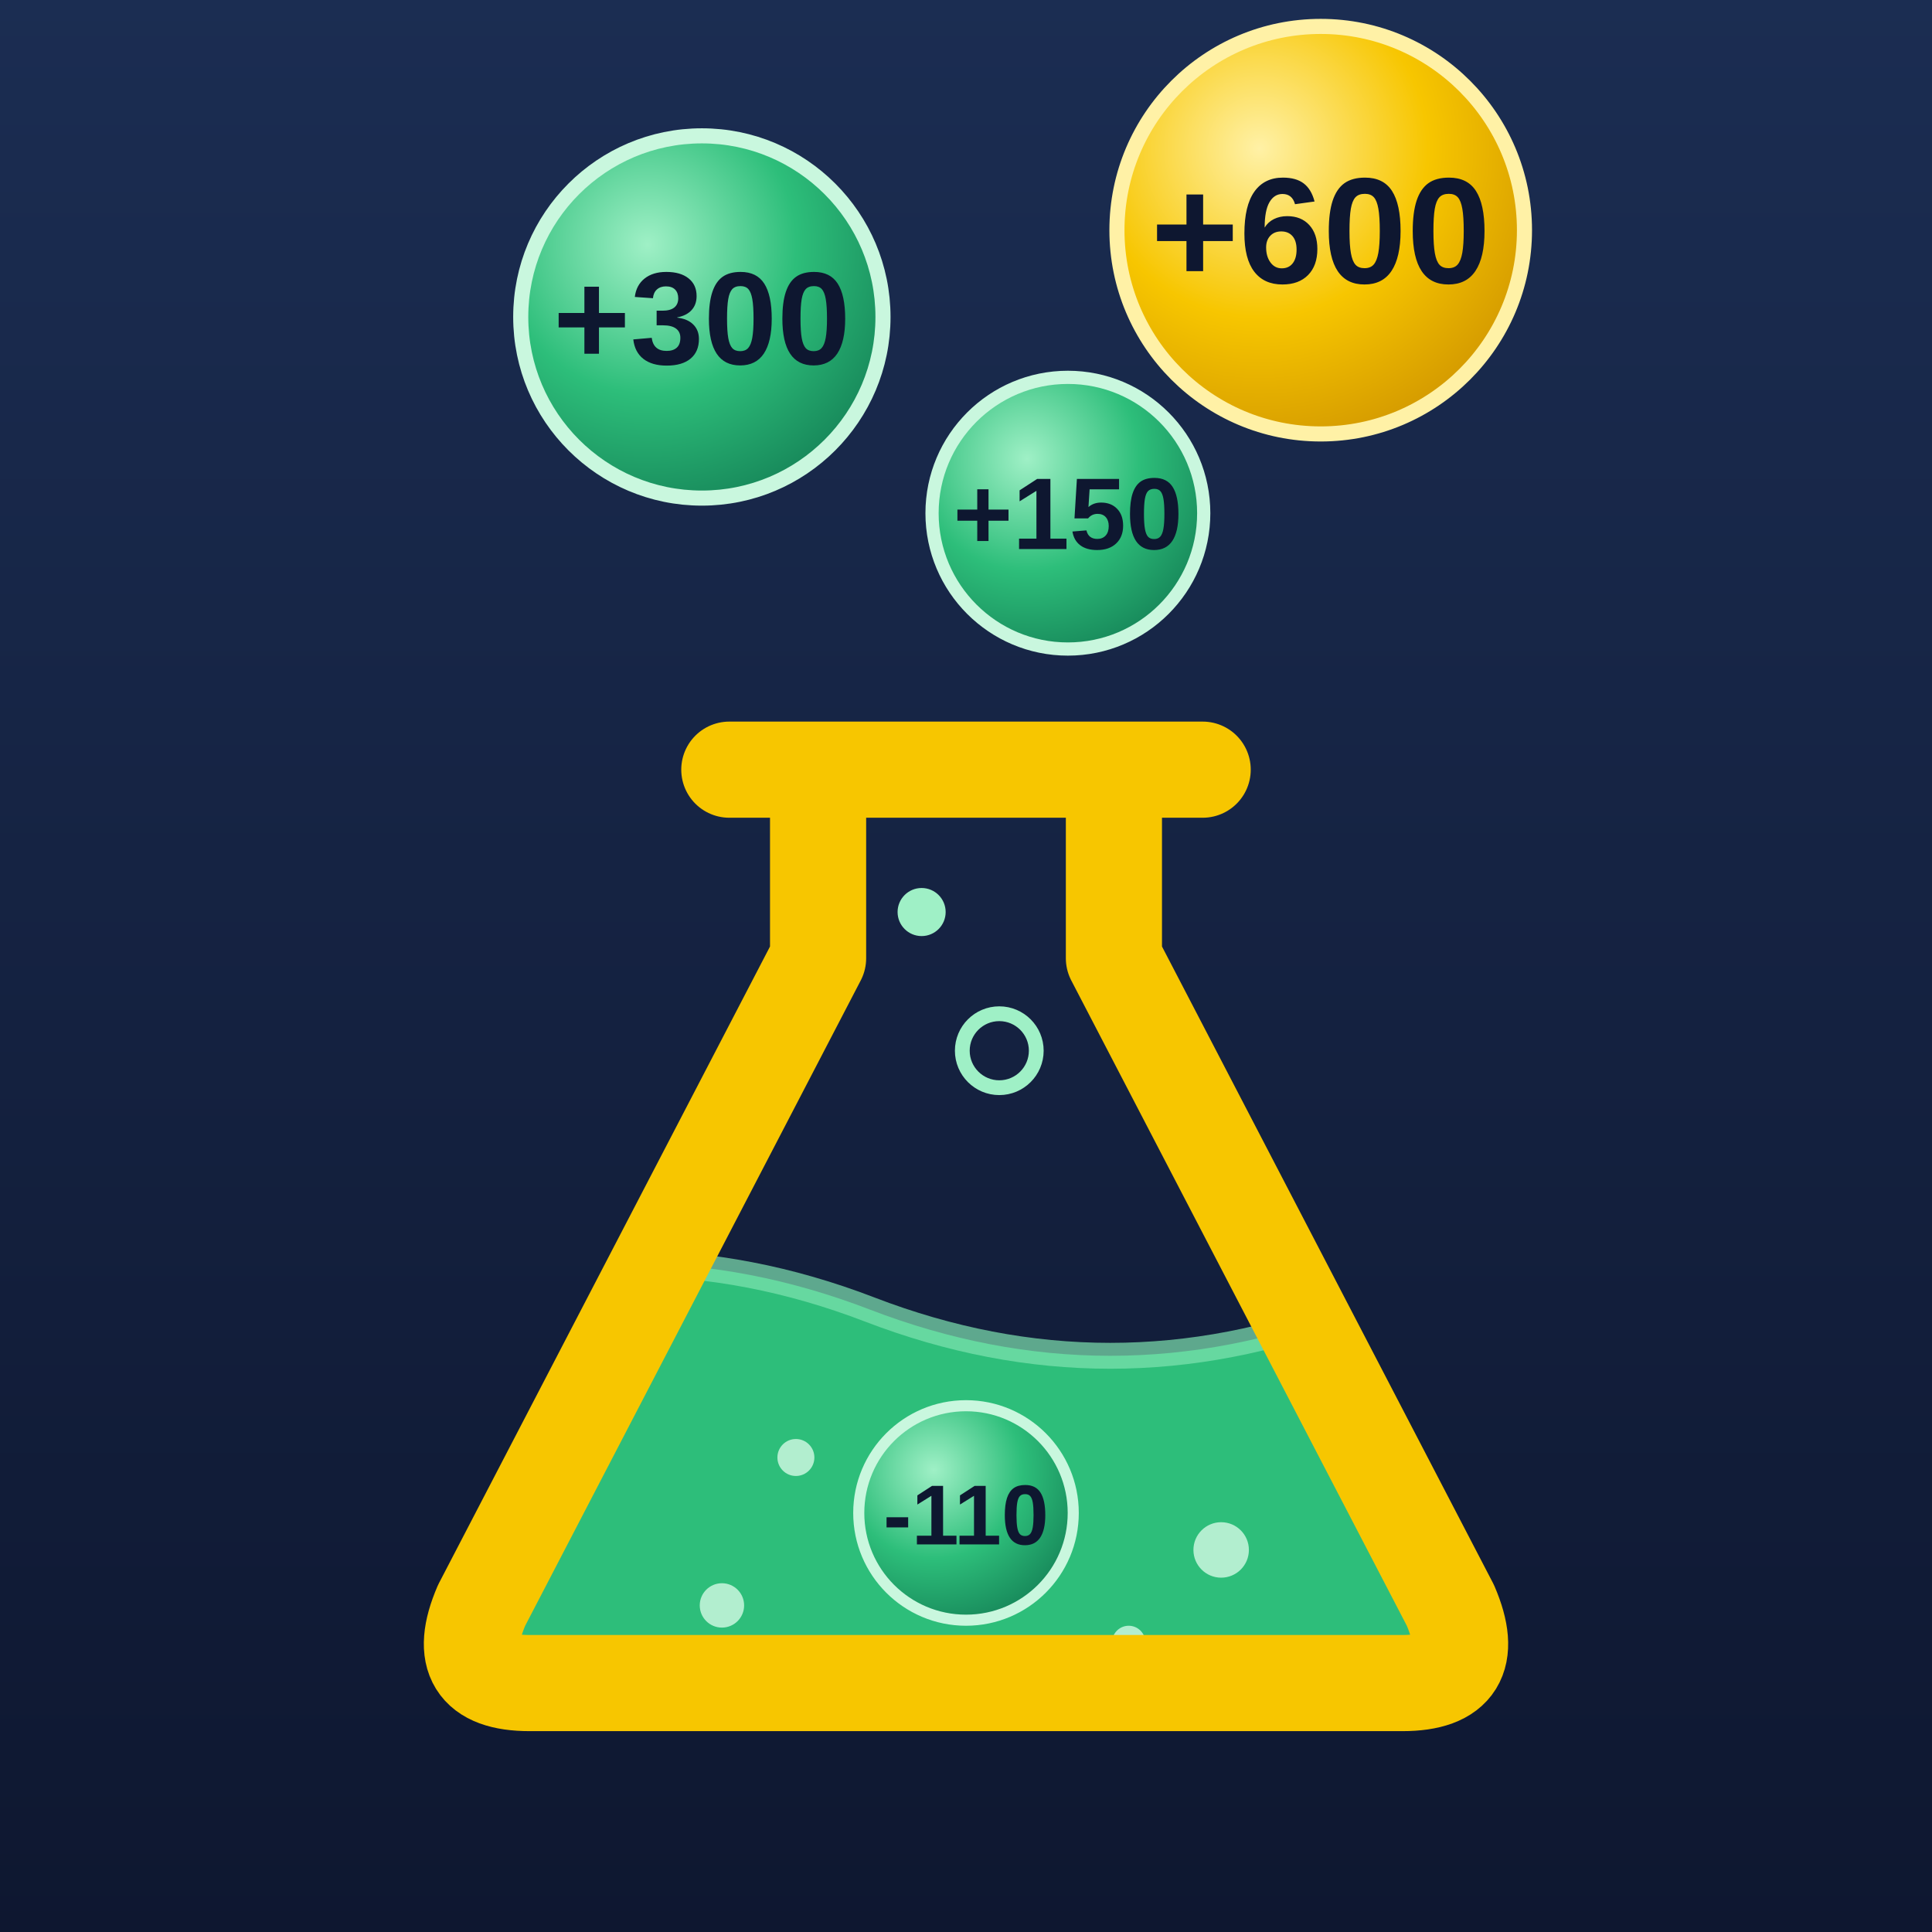
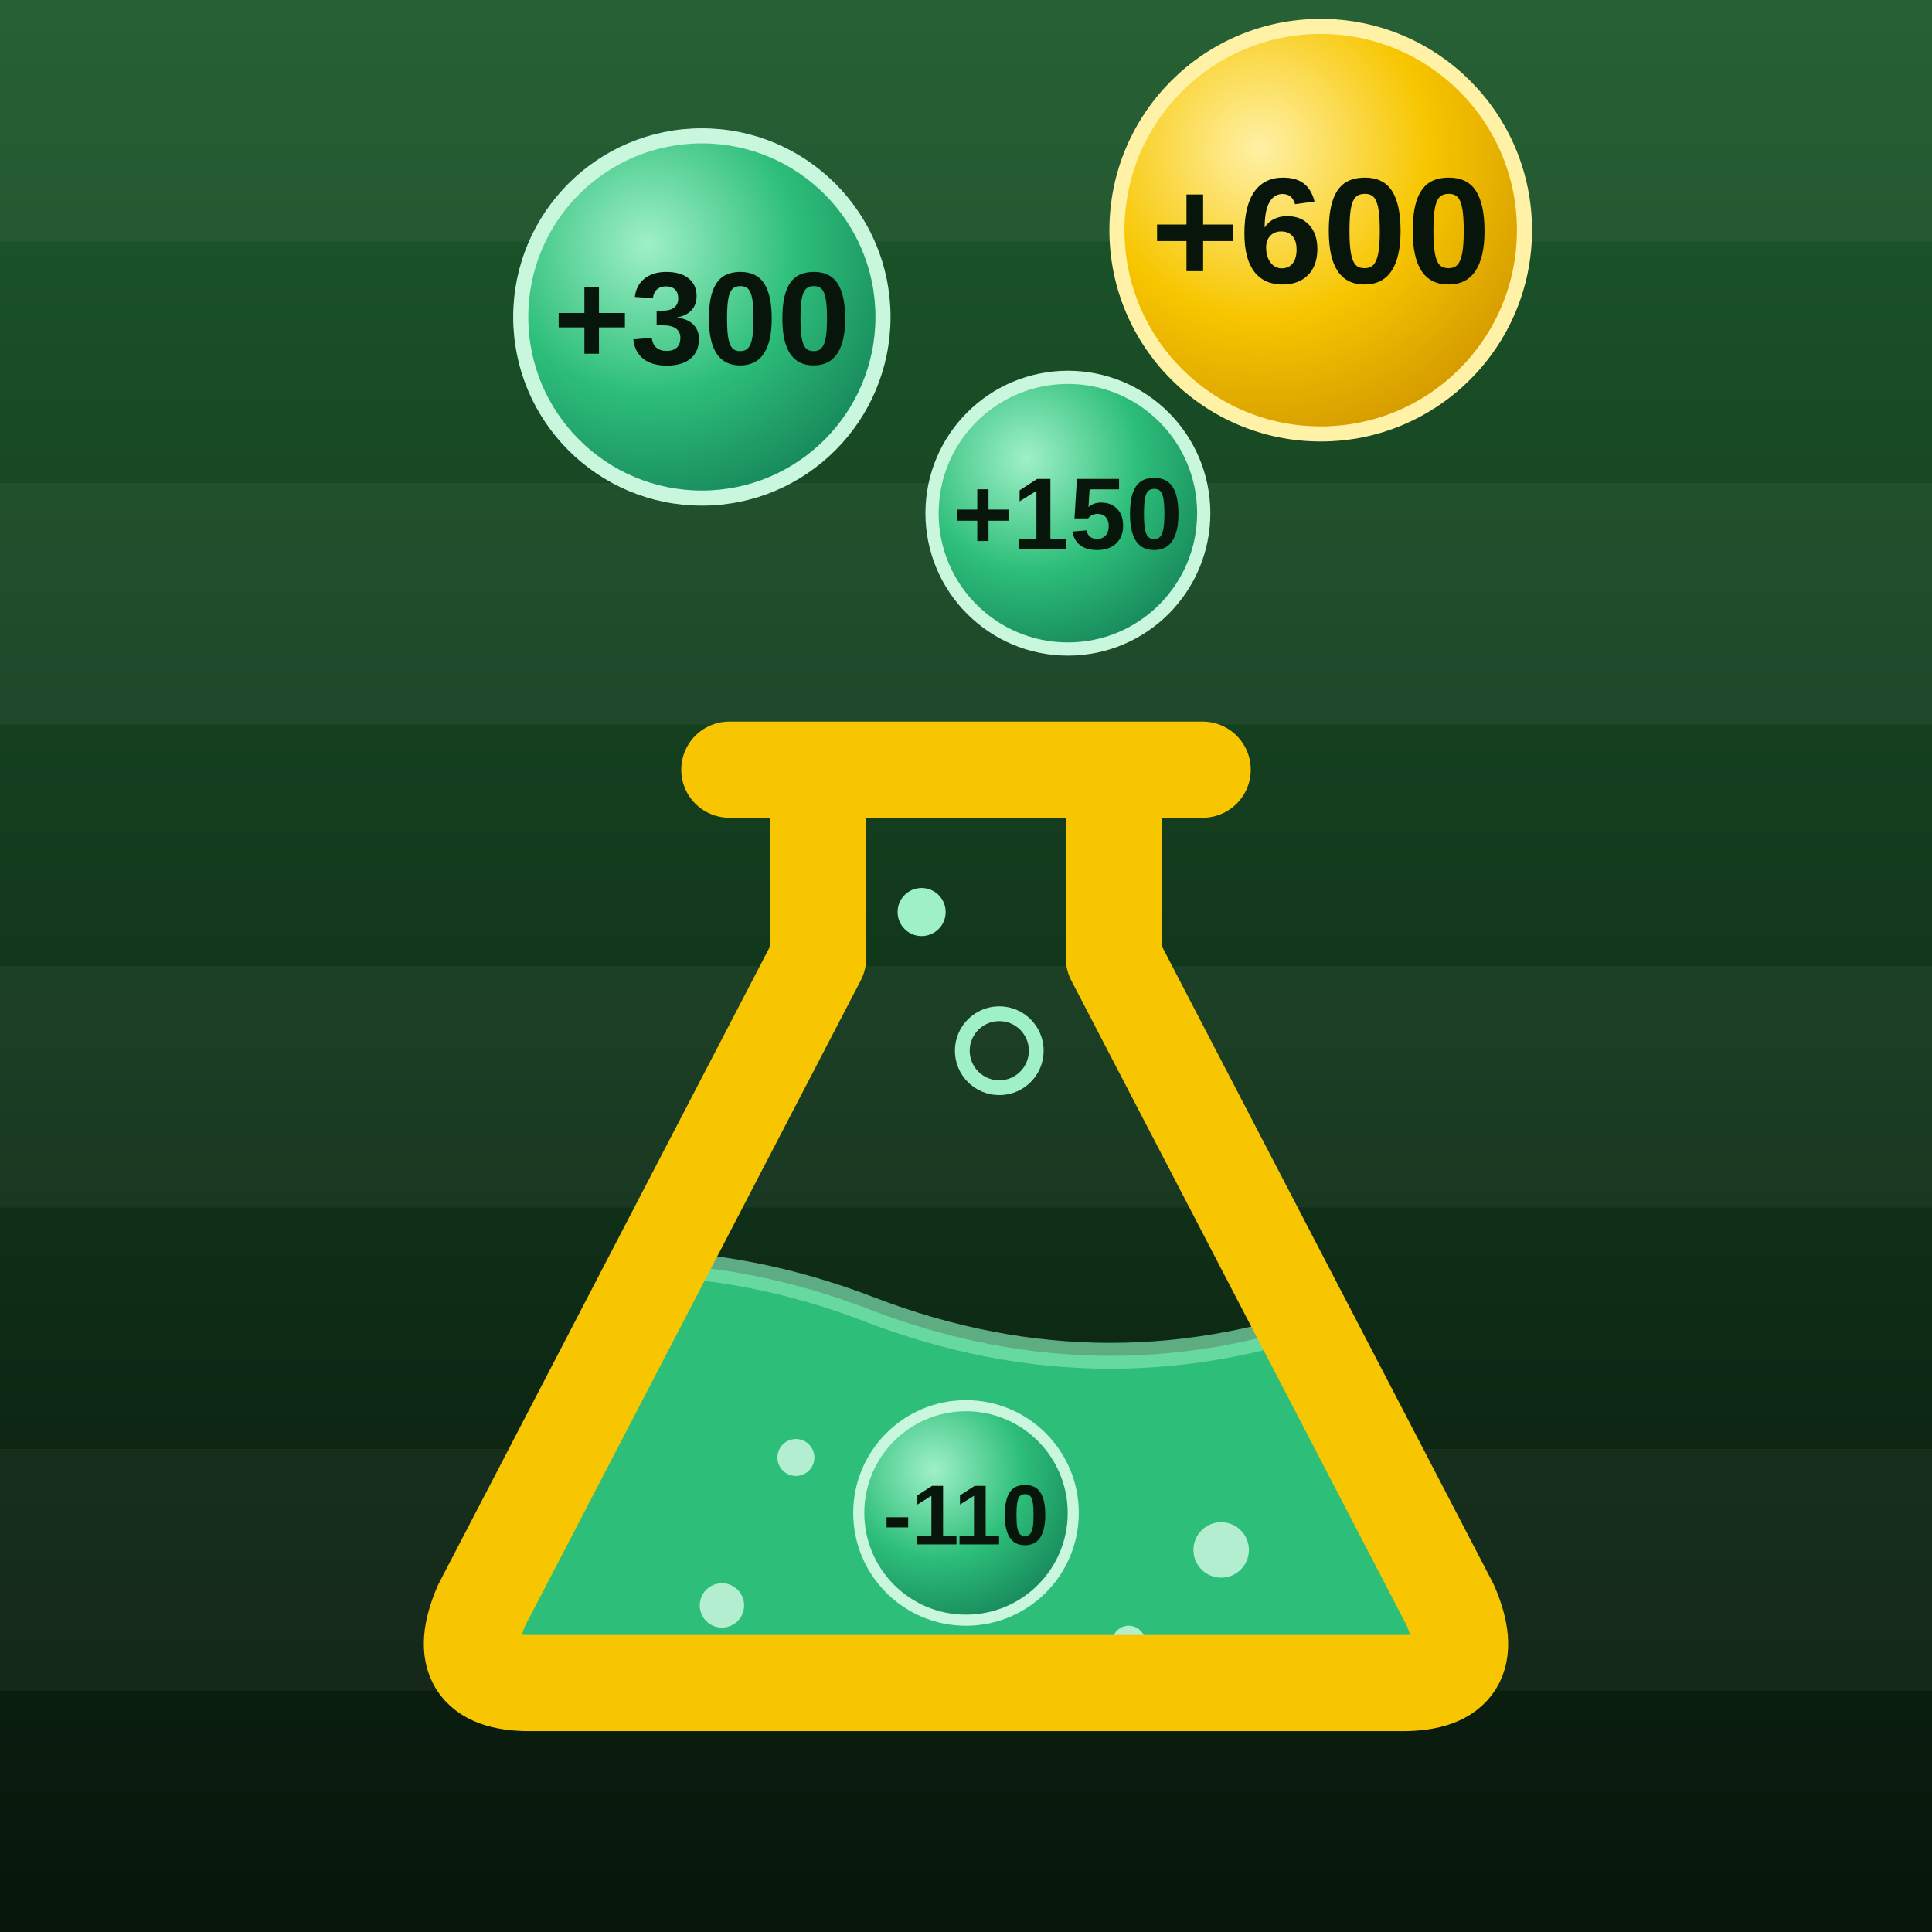
<svg xmlns="http://www.w3.org/2000/svg" viewBox="0 0 1024 1024">
  <defs>
    <linearGradient id="bg" x1="0" y1="0" x2="0" y2="1">
-       <stop offset="0" stop-color="#1B2D52" />
-       <stop offset="1" stop-color="#0E1730" />
+       <stop offset="0" stop-color="#1D5A2C" />
+       <stop offset="1" stop-color="#07150B" />
    </linearGradient>
    <radialGradient id="bub" cx=".35" cy=".3" r=".75">
      <stop offset="0" stop-color="#9FF0C6" />
      <stop offset=".55" stop-color="#2DBE7A" />
      <stop offset="1" stop-color="#17885A" />
    </radialGradient>
    <radialGradient id="gold" cx=".35" cy=".3" r=".75">
      <stop offset="0" stop-color="#FFF1A6" />
      <stop offset=".55" stop-color="#F7C600" />
      <stop offset="1" stop-color="#D49A00" />
    </radialGradient>
    <clipPath id="flask">
      <path d="M432 330 V420 L250 770 Q232 812 276 812 H748 Q792 812 774 770 L592 420 V330 Z" />
    </clipPath>
  </defs>
  <rect width="1024" height="1024" fill="url(#bg)" />
+   <g fill="#FFFFFF" opacity=".045">
+     <rect y="0" width="1024" height="128" />
+     <rect y="256" width="1024" height="128" />
+     <rect y="512" width="1024" height="128" />
+     <rect y="768" width="1024" height="128" />
+   </g>
  <g transform="translate(512 650) scale(.98) translate(-512 -565)">
    <g clip-path="url(#flask)">
      <path d="M200 610 Q330 560 460 610 T720 610 T980 610 V900 H200 Z" fill="#2DBE7A" />
      <path d="M200 610 Q330 560 460 610 T720 610 T980 610" fill="none" stroke="#7FE3B0" stroke-width="14" opacity=".7" />
      <g fill="#C9F7DE" opacity=".85">
        <circle cx="380" cy="770" r="12" />
        <circle cx="650" cy="740" r="15" />
        <circle cx="600" cy="790" r="9" />
        <circle cx="420" cy="690" r="10" />
      </g>
      <circle cx="512" cy="720" r="58" fill="url(#bub)" stroke="#C9F7DE" stroke-width="6" />
-       <text x="512" y="737" text-anchor="middle" font-family="Arial Black,Arial,Helvetica,sans-serif" font-weight="900" font-size="46" fill="#0E1730">-110</text>
+       <text x="512" y="737" text-anchor="middle" font-family="Arial Black,Arial,Helvetica,sans-serif" font-weight="900" font-size="46" fill="#07150B">-110</text>
    </g>
    <circle cx="530" cy="470" r="20" fill="none" stroke="#9FF0C6" stroke-width="8" />
    <circle cx="488" cy="395" r="13" fill="#9FF0C6" />
    <path d="M432 330 V420 L250 770 Q232 812 276 812 H748 Q792 812 774 770 L592 420 V330" fill="none" stroke="#F7C600" stroke-width="52" stroke-linejoin="round" stroke-linecap="round" />
    <line x1="384" y1="318" x2="640" y2="318" stroke="#F7C600" stroke-width="52" stroke-linecap="round" />
  </g>
  <g font-family="Arial Black,Arial,Helvetica,sans-serif" font-weight="900" text-anchor="middle">
    <circle cx="566" cy="272" r="72" fill="url(#bub)" stroke="#C9F7DE" stroke-width="7" />
-     <text x="566" y="291" font-size="54" fill="#0E1730">+150</text>
+     <text x="566" y="291" font-size="54" fill="#07150B">+150</text>
    <circle cx="372" cy="168" r="96" fill="url(#bub)" stroke="#C9F7DE" stroke-width="8" />
-     <text x="372" y="193" font-size="70" fill="#0E1730">+300</text>
+     <text x="372" y="193" font-size="70" fill="#07150B">+300</text>
    <circle cx="700" cy="122" r="108" fill="url(#gold)" stroke="#FFF1A6" stroke-width="8" />
-     <text x="700" y="150" font-size="80" fill="#0E1730">+600</text>
+     <text x="700" y="150" font-size="80" fill="#07150B">+600</text>
  </g>
</svg>
